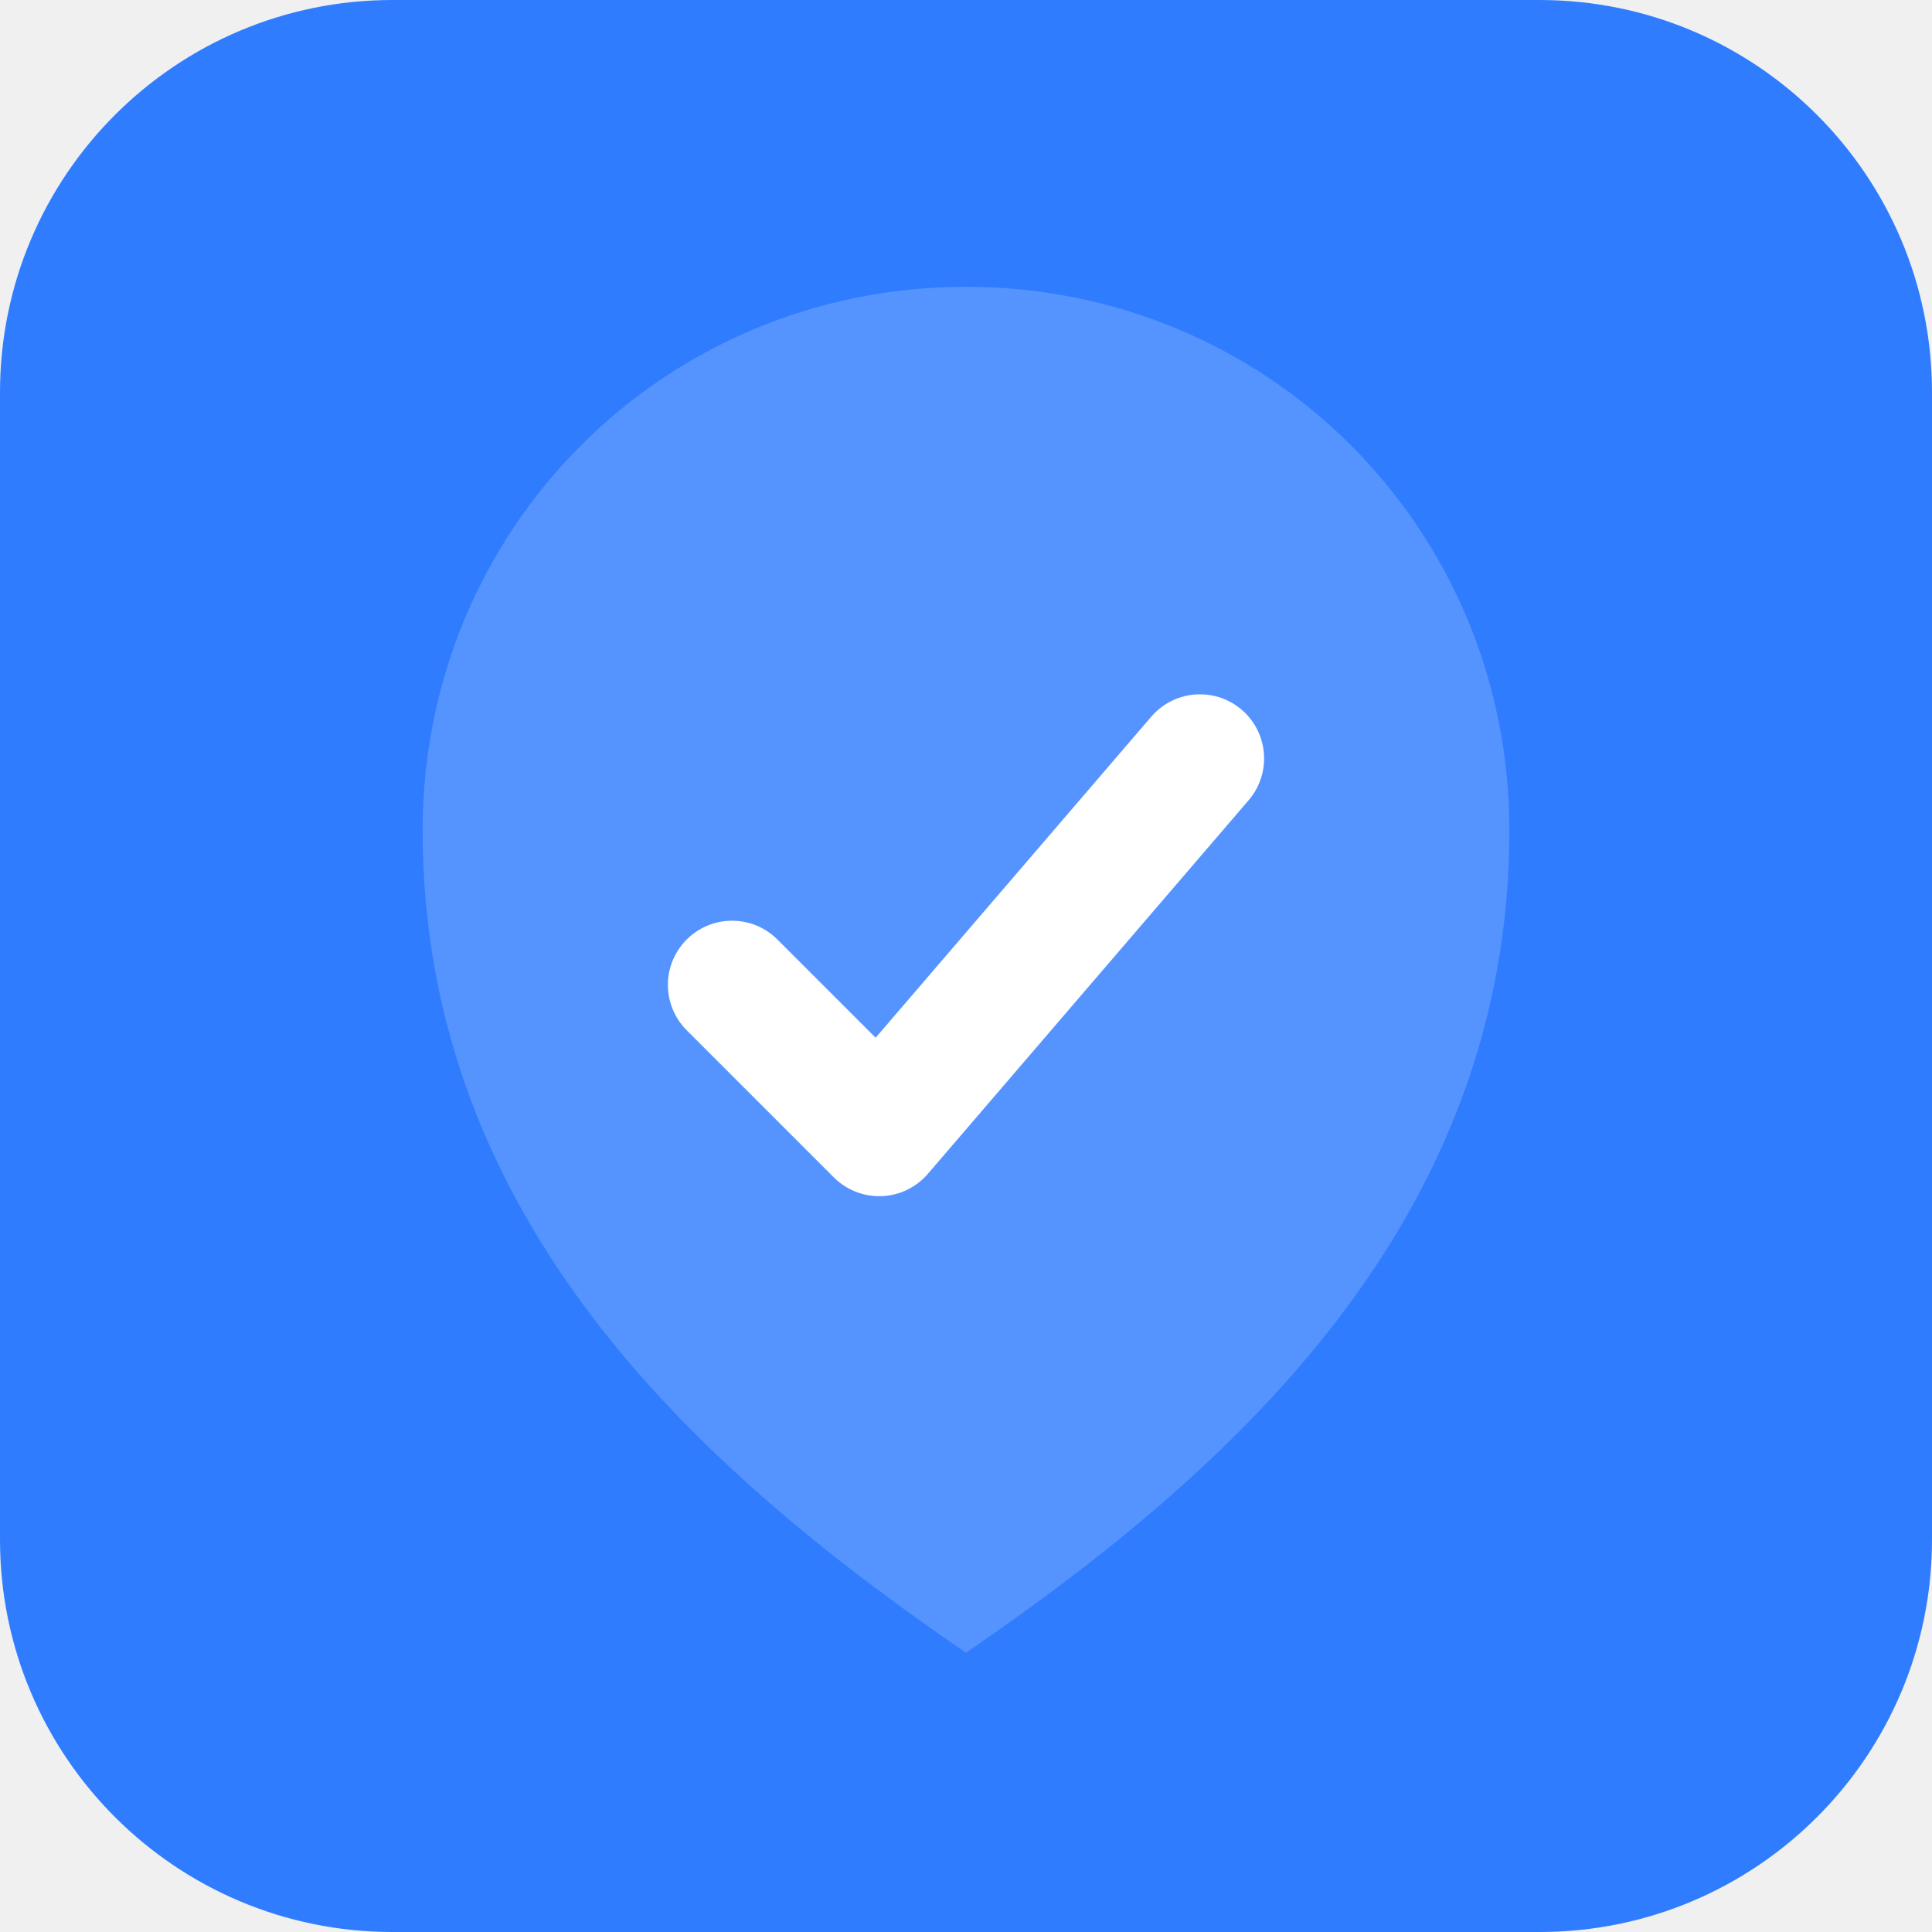
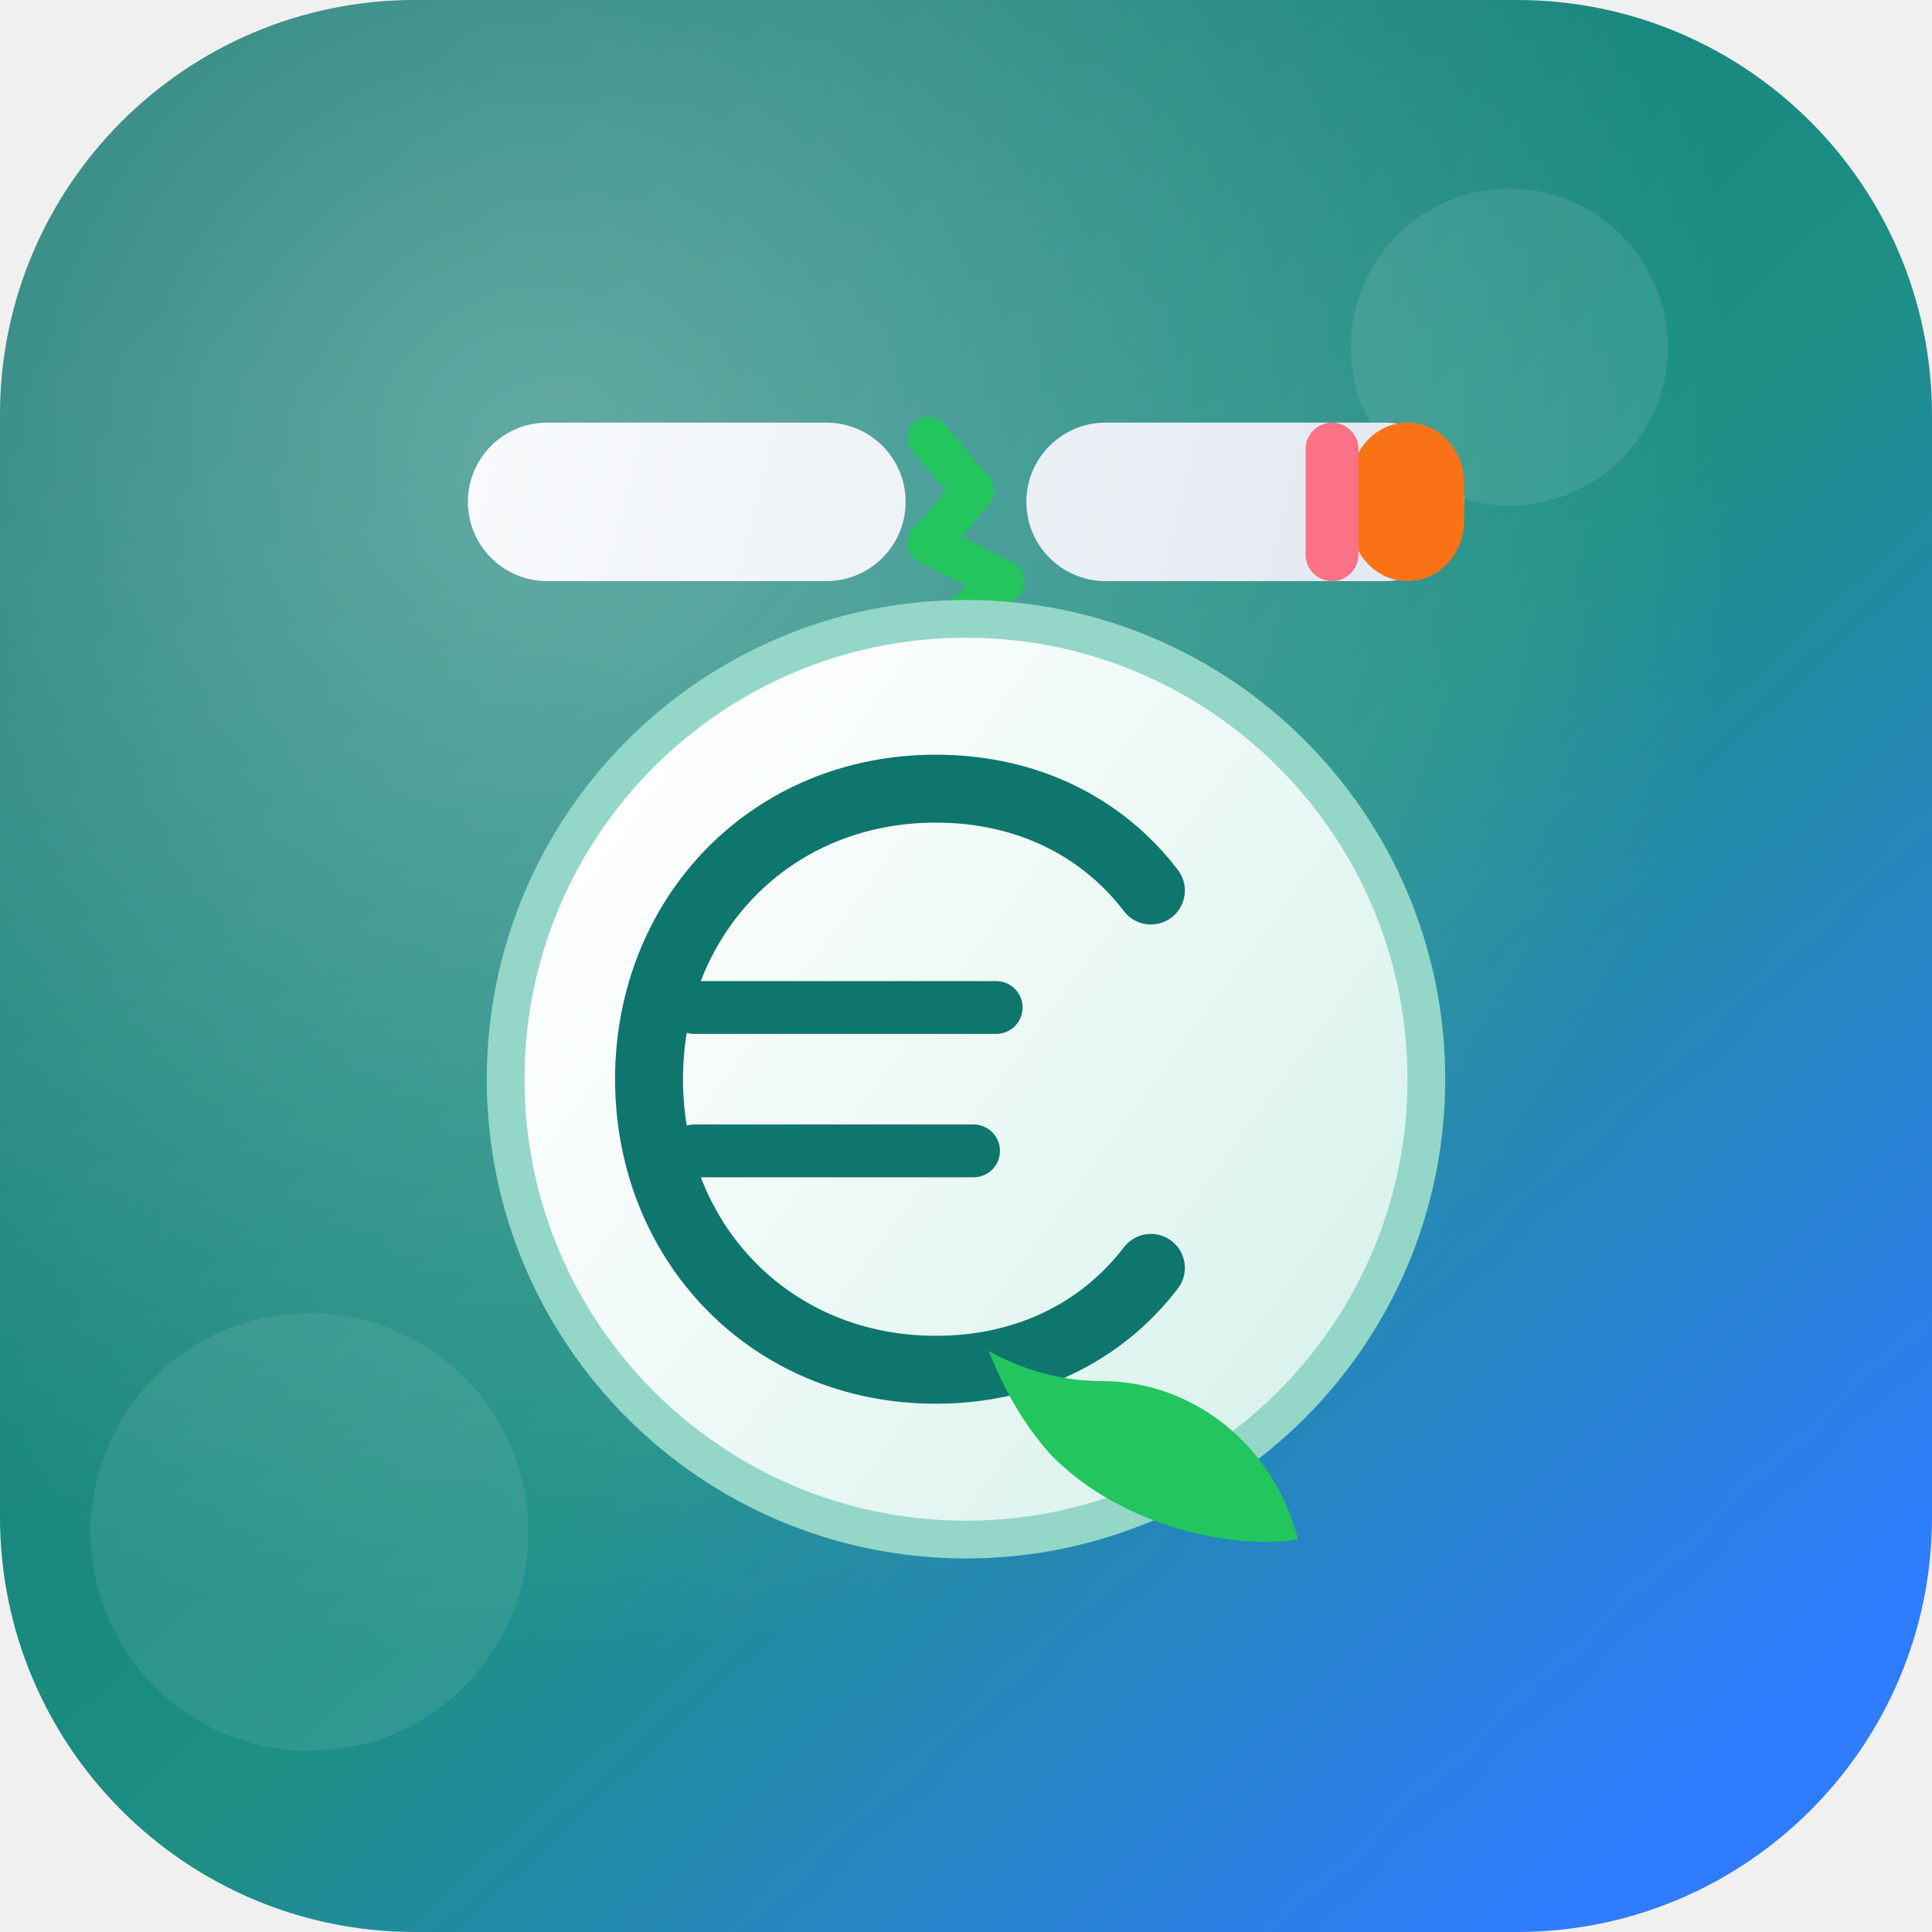
<svg xmlns="http://www.w3.org/2000/svg" viewBox="0 0 512 512">
-   <rect width="512" height="512" rx="104" fill="#2f7cff" />
-   <path d="M256 76c80 0 144 64 144 144 0 104-74 170-144 218-70-48-144-114-144-218 0-80 64-144 144-144Z" fill="#ffffff" opacity="0.18" />
-   <path d="M194 261l39 39 85-99" fill="none" stroke="#ffffff" stroke-width="34" stroke-linecap="round" stroke-linejoin="round" />
+   <defs>
+     <linearGradient id="bg" x1="58" y1="44" x2="454" y2="470" gradientUnits="userSpaceOnUse">
+       <stop offset="0" stop-color="#0f766e" />
+       <stop offset="0.55" stop-color="#1d8f84" />
+       <stop offset="1" stop-color="#2f7cff" />
+     </linearGradient>
+     <radialGradient id="glow" cx="0" cy="0" r="1" gradientUnits="userSpaceOnUse" gradientTransform="translate(144 120) rotate(52) scale(320)">
+       <stop offset="0" stop-color="#ffffff" stop-opacity="0.34" />
+       <stop offset="1" stop-color="#ffffff" stop-opacity="0" />
+     </radialGradient>
+     <linearGradient id="coin" x1="160" y1="210" x2="353" y2="352" gradientUnits="userSpaceOnUse">
+       <stop offset="0" stop-color="#ffffff" />
+       <stop offset="1" stop-color="#dbf3ed" />
+     </linearGradient>
+     <linearGradient id="accent" x1="126" y1="114" x2="382" y2="177" gradientUnits="userSpaceOnUse">
+       <stop offset="0" stop-color="#f8fafc" />
+       <stop offset="1" stop-color="#e2e8f0" />
+     </linearGradient>
+   </defs>
+   <rect width="512" height="512" rx="110" fill="url(#bg)" />
+   <rect width="512" height="512" rx="110" fill="url(#glow)" />
+   <circle cx="400" cy="92" r="42" fill="#ffffff" opacity="0.09" />
+   <circle cx="82" cy="406" r="58" fill="#ffffff" opacity="0.08" />
+   <g>
+     <rect x="124" y="112" width="116" height="42" rx="21" fill="url(#accent)" />
+     <rect x="272" y="112" width="116" height="42" rx="21" fill="url(#accent)" />
+     <rect x="358" y="112" width="30" height="42" rx="16" fill="#f97316" />
+     <rect x="346" y="112" width="14" height="42" rx="7" fill="#fb7185" />
+     <path d="M246 116L258 130L246 144L266 154L250 168" fill="none" stroke="#22c55e" stroke-width="11" stroke-linecap="round" stroke-linejoin="round" />
+   </g>
+   <g>
+     <circle cx="256" cy="286" r="122" fill="url(#coin)" />
+     <circle cx="256" cy="286" r="122" fill="none" stroke="#94d6c8" stroke-width="10" />
+     <path d="M305 236C292 219 272 209 248 209C204 209 172 243 172 286C172 329 204 363 248 363C272 363 292 353 305 336" fill="none" stroke="#0f766e" stroke-width="18" stroke-linecap="round" />
+     <path d="M184 267H264" stroke="#0f766e" stroke-width="14" stroke-linecap="round" />
+     <path d="M184 305H258" stroke="#0f766e" stroke-width="14" stroke-linecap="round" />
+   </g>
+   <path d="M292 366C317 366 338 384 344 408C324 411 295 403 278 385C271 377 266 368 262 358C271 363 281 366 292 366Z" fill="#22c55e" />
</svg>
